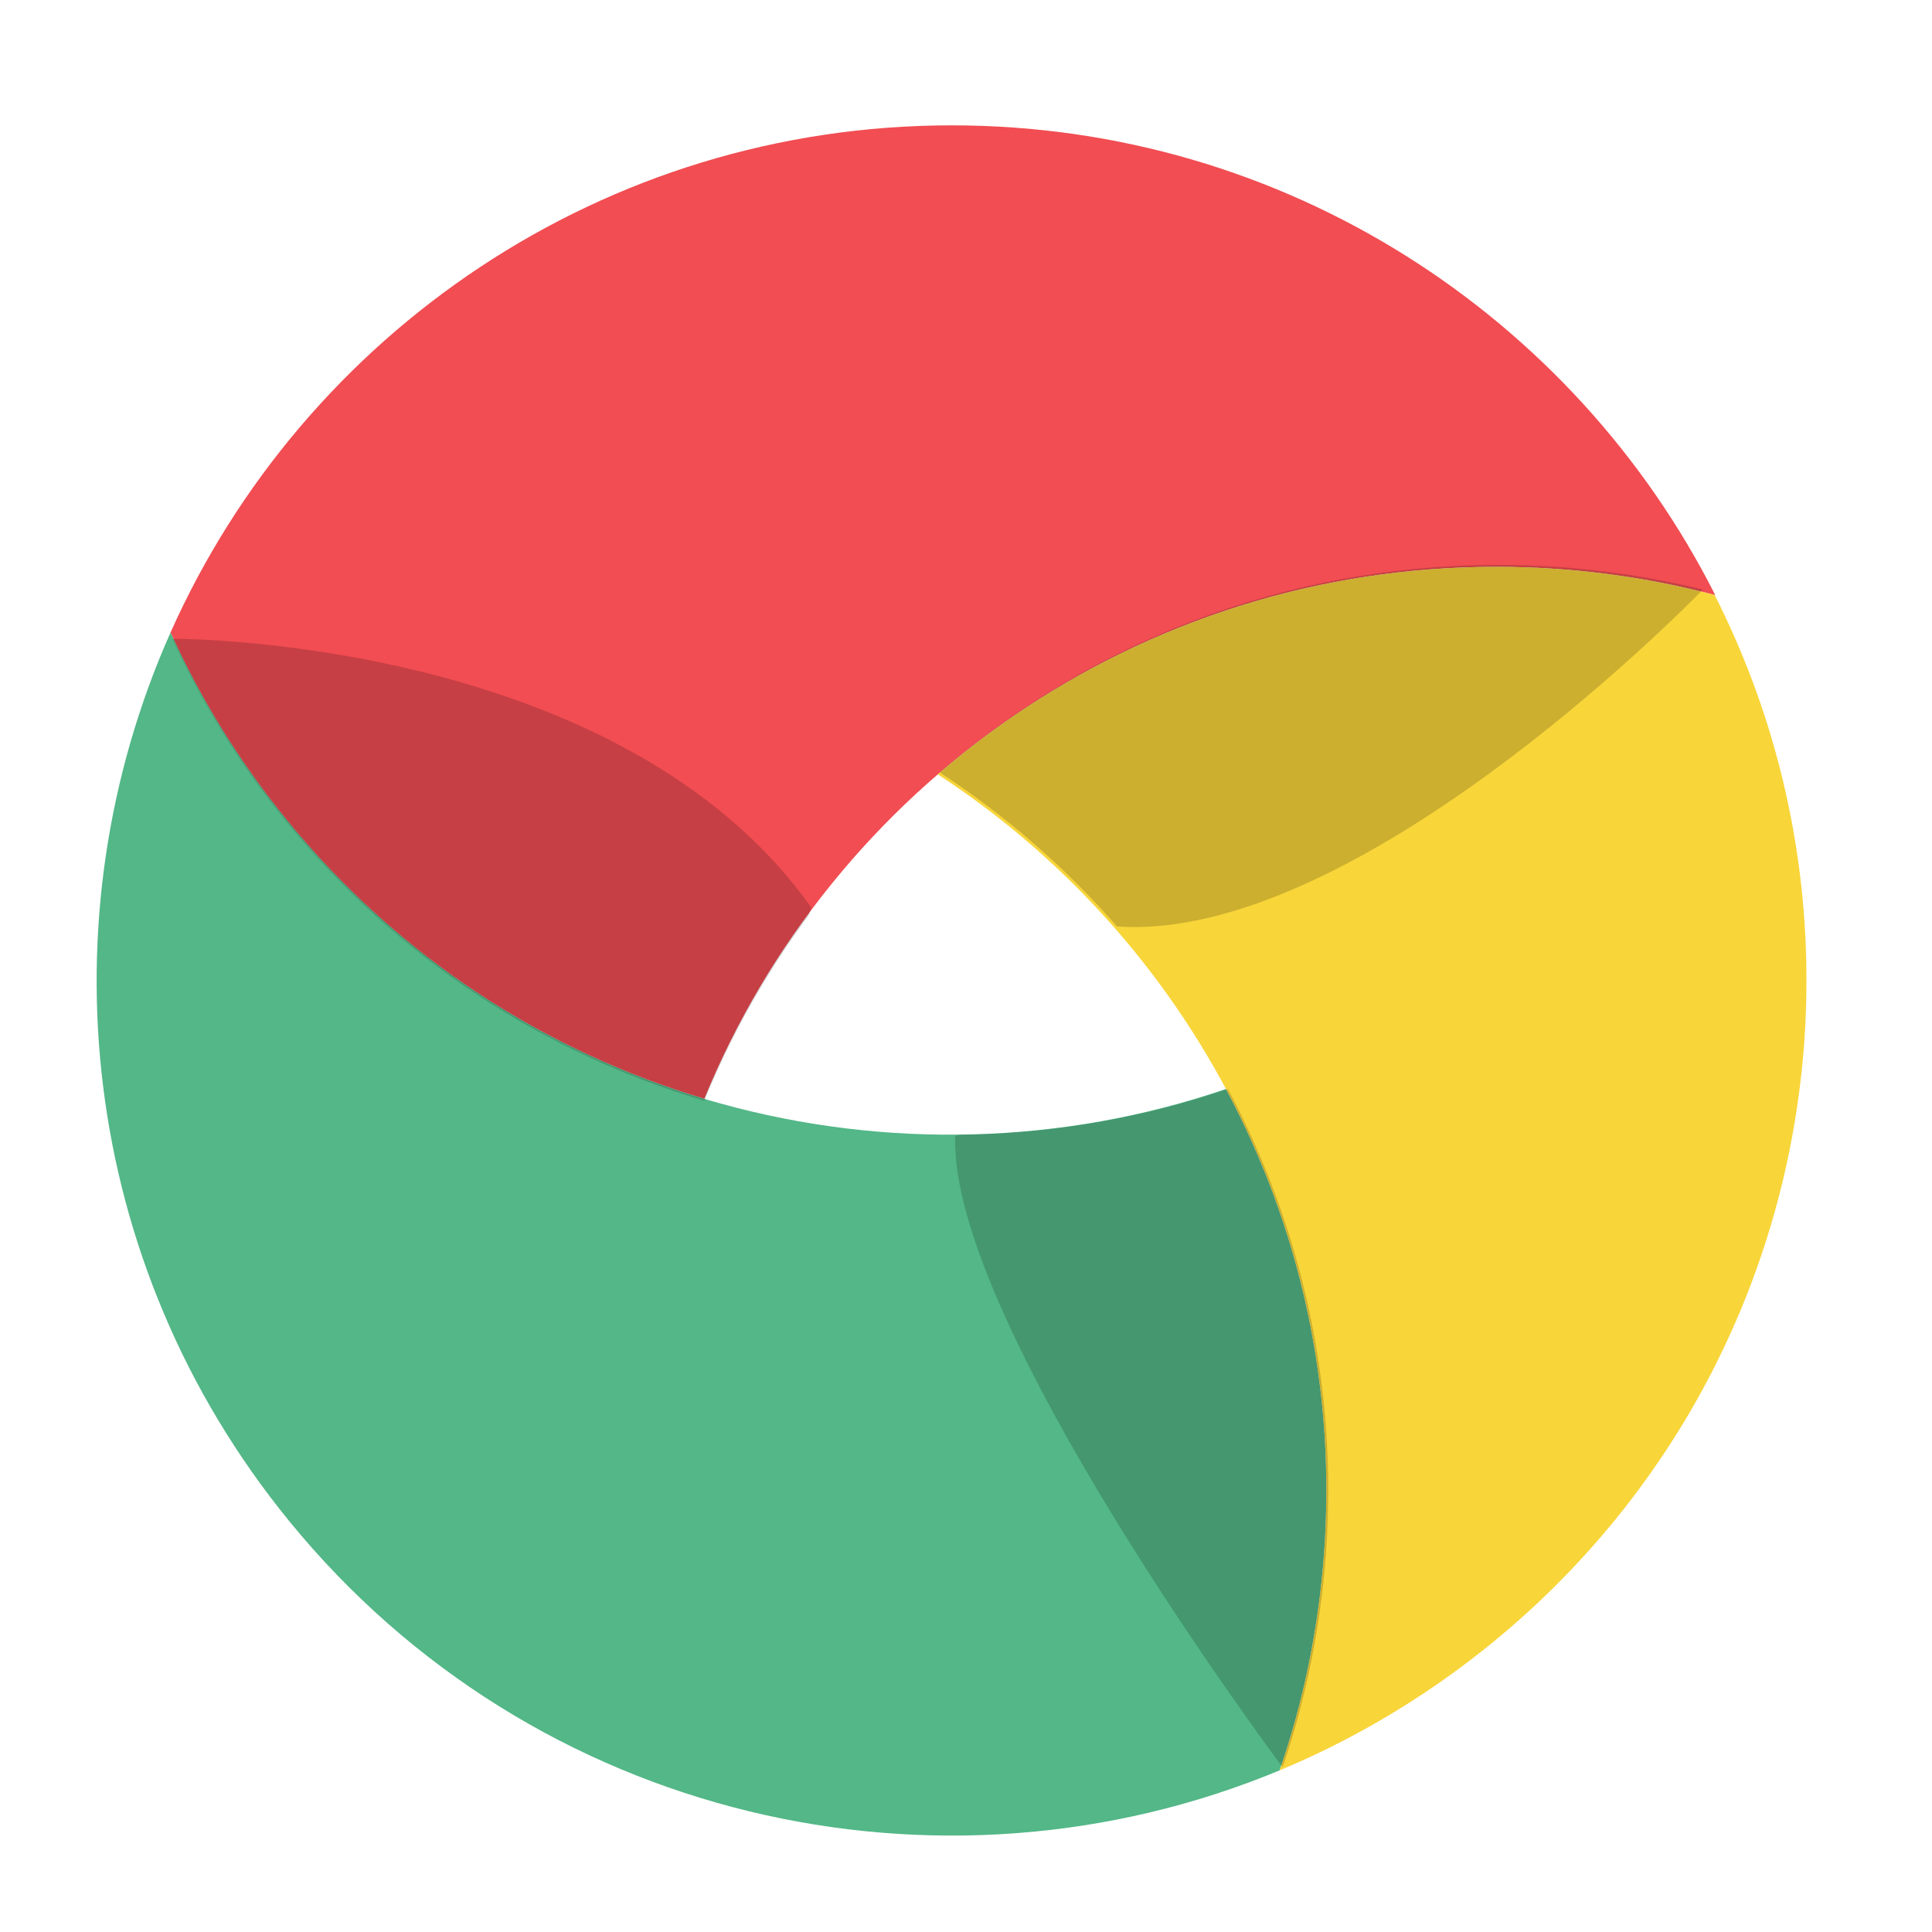
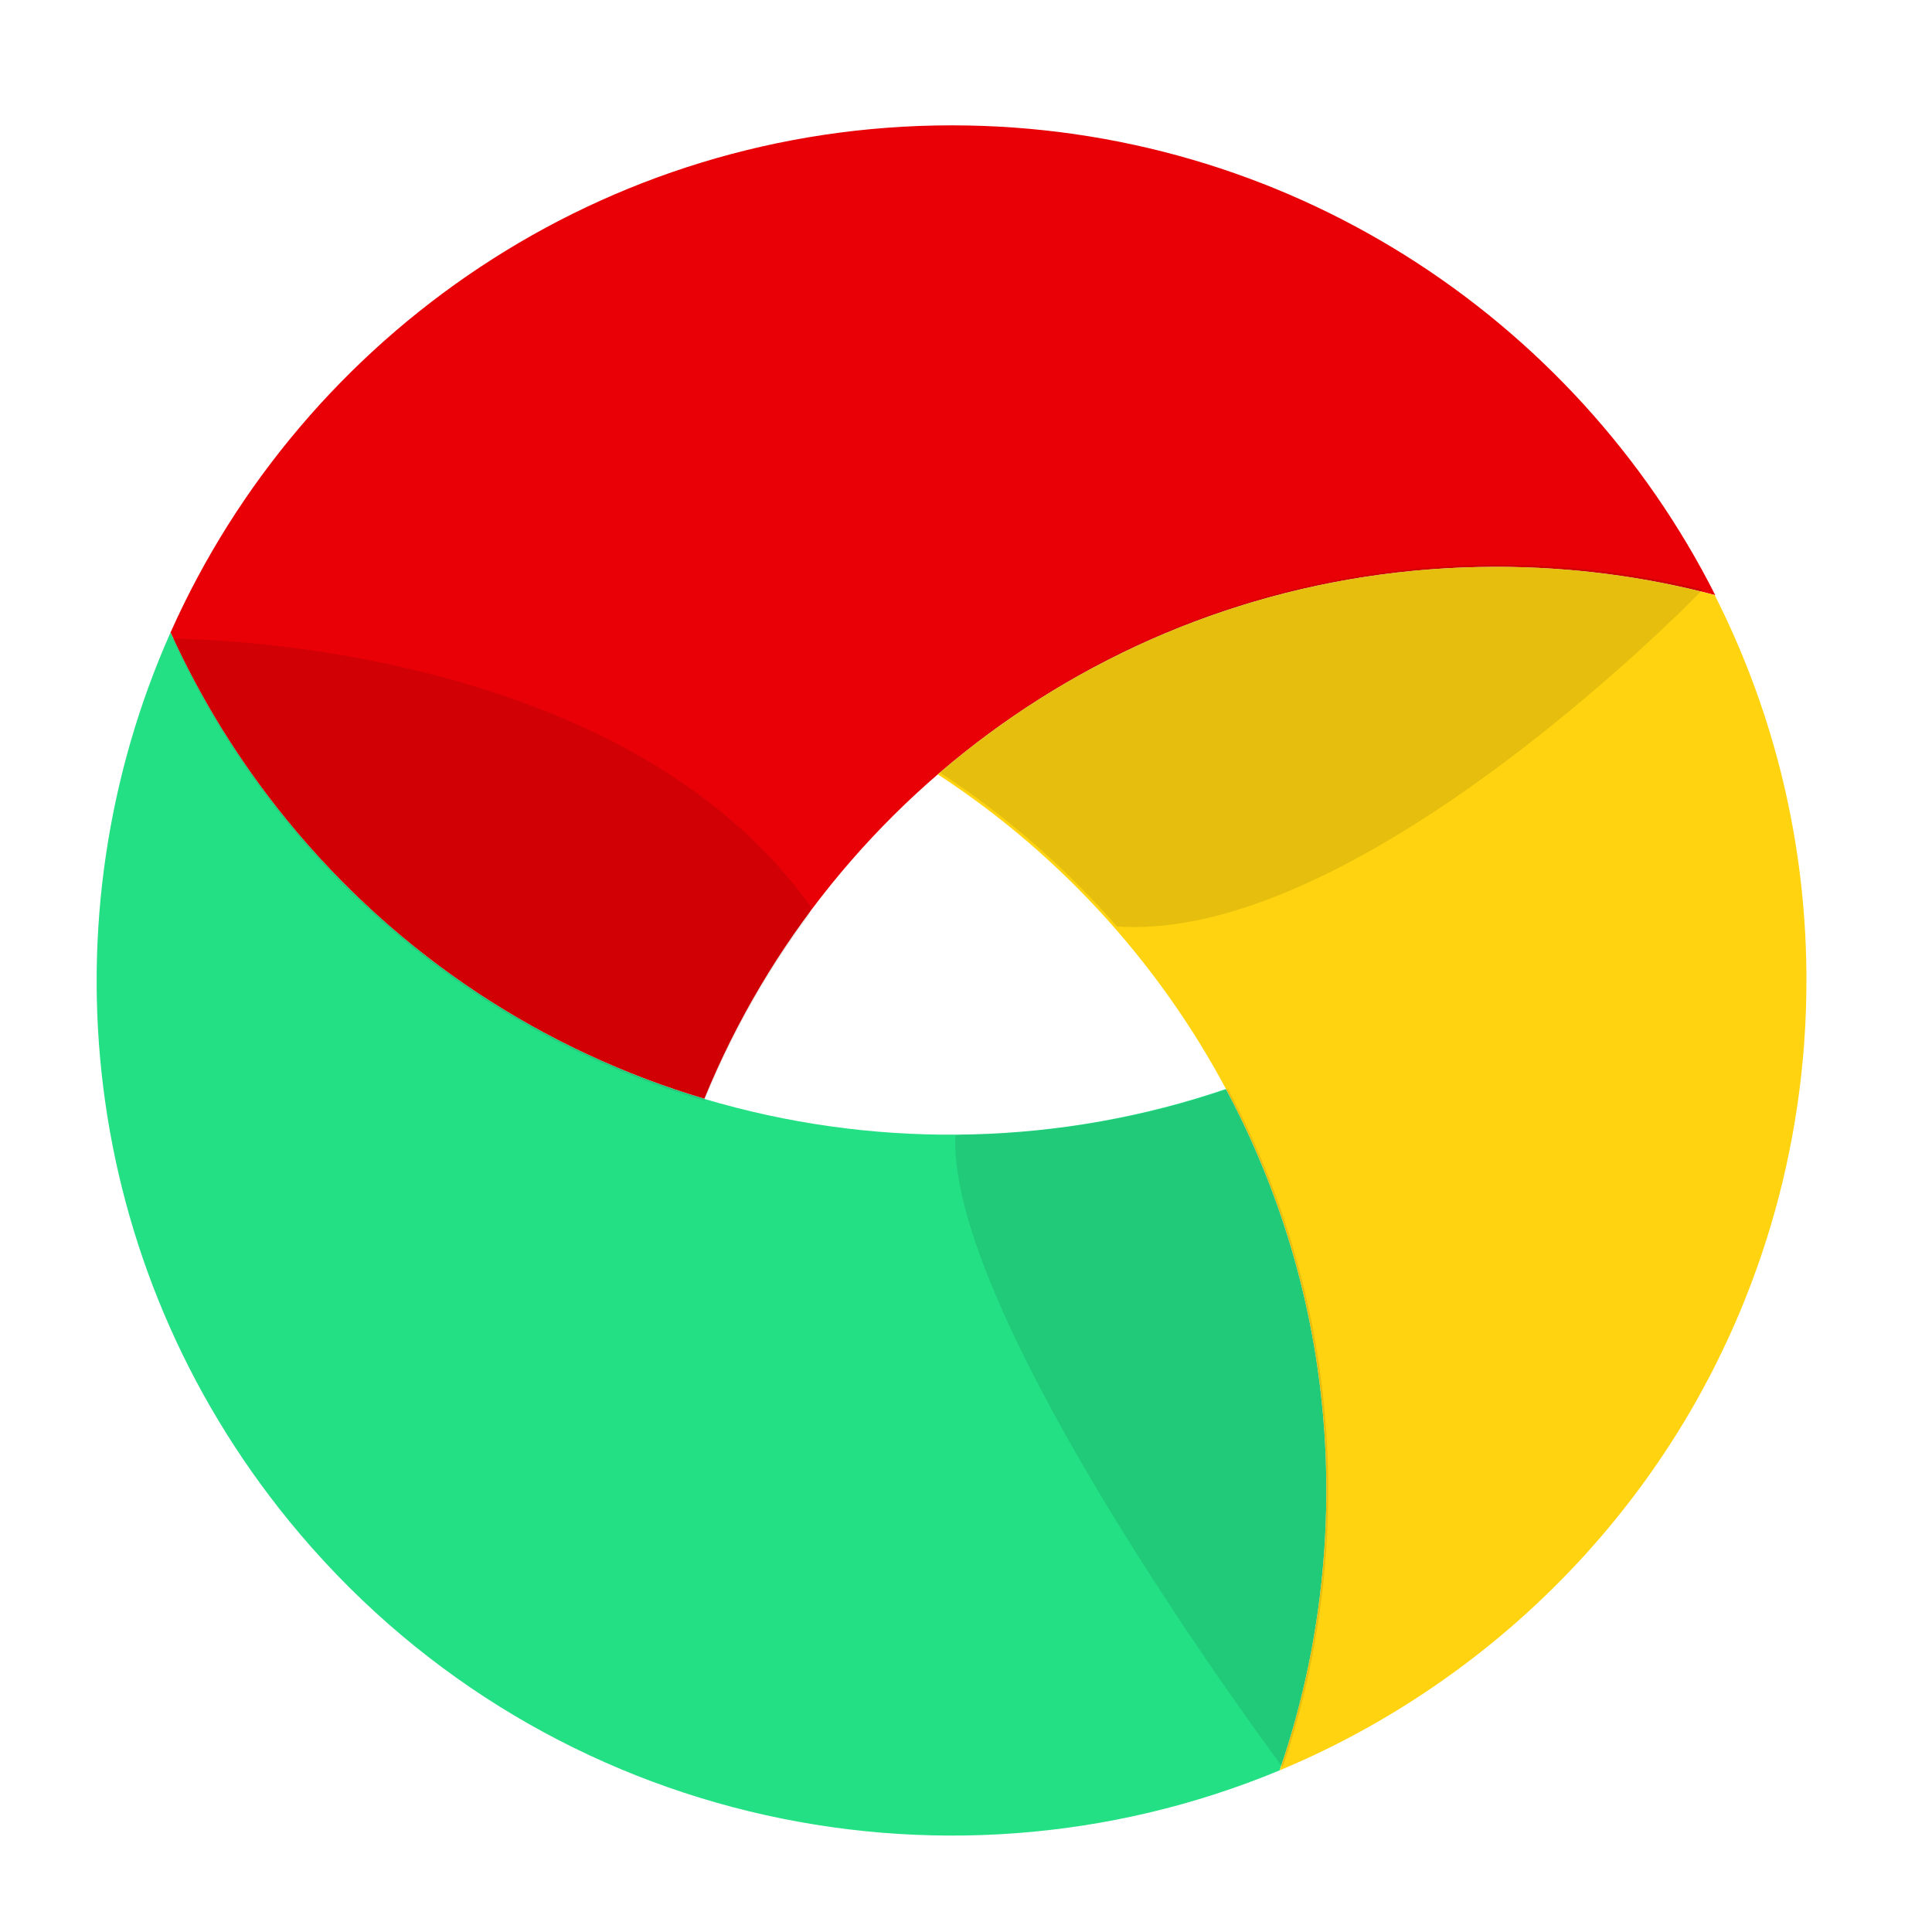
<svg xmlns="http://www.w3.org/2000/svg" id="svg2" version="1.1" width="512" height="512" viewBox="0 0 512 512">
  <defs id="defs6">
    <clipPath id="clipPath3947" clipPathUnits="userSpaceOnUse">
      <ellipse ry="212.236" rx="203.243" cy="256.471" cx="256.521" id="ellipse3949" style="opacity:1;fill:#ffc82d;fill-opacity:1;stroke:none;stroke-width:0;stroke-linecap:butt;stroke-linejoin:miter;stroke-miterlimit:4;stroke-dasharray:none;stroke-dashoffset:0;stroke-opacity:1" />
    </clipPath>
    <clipPath id="clipPath4806" clipPathUnits="userSpaceOnUse">
      <circle r="211.627" cy="248.915" cx="249.461" id="circle4808" style="opacity:1;fill:#f6c439;fill-opacity:1;stroke:none;stroke-width:0;stroke-linecap:butt;stroke-linejoin:miter;stroke-miterlimit:4;stroke-dasharray:none;stroke-dashoffset:0;stroke-opacity:1" />
    </clipPath>
    <clipPath id="clipPath4837" clipPathUnits="userSpaceOnUse">
      <circle r="207.136" cy="256" cx="256" id="circle4839" style="opacity:1;fill:#0fa15f;fill-opacity:1;stroke:none;stroke-width:0;stroke-linecap:butt;stroke-linejoin:miter;stroke-miterlimit:4;stroke-dasharray:none;stroke-dashoffset:0;stroke-opacity:1" />
    </clipPath>
    <clipPath id="clipPath5050" clipPathUnits="userSpaceOnUse">
      <path id="path5052" d="M 256,45.268 A 210.732,210.732 0 0 0 45.268,256 210.732,210.732 0 0 0 256,466.732 210.732,210.732 0 0 0 466.732,256 210.732,210.732 0 0 0 256,45.268 Z m 0,111.844 A 98.889,98.889 0 0 1 354.889,256 98.889,98.889 0 0 1 256,354.889 98.889,98.889 0 0 1 157.111,256 98.889,98.889 0 0 1 256,157.111 Z" style="opacity:1;fill:#f9f9f9;fill-opacity:1;stroke:none;stroke-width:0;stroke-linecap:butt;stroke-linejoin:miter;stroke-miterlimit:4;stroke-dasharray:none;stroke-dashoffset:0;stroke-opacity:1" />
    </clipPath>
    <clipPath id="clipPath5127" clipPathUnits="userSpaceOnUse">
      <path id="path5129" d="M 256,45.268 A 210.732,210.732 0 0 0 45.268,256 210.732,210.732 0 0 0 256,466.732 210.732,210.732 0 0 0 466.732,256 210.732,210.732 0 0 0 256,45.268 Z m 0,111.844 A 98.889,98.889 0 0 1 354.889,256 98.889,98.889 0 0 1 256,354.889 98.889,98.889 0 0 1 157.111,256 98.889,98.889 0 0 1 256,157.111 Z" style="opacity:1;fill:#f9f9f9;fill-opacity:1;stroke:none;stroke-width:0;stroke-linecap:butt;stroke-linejoin:miter;stroke-miterlimit:4;stroke-dasharray:none;stroke-dashoffset:0;stroke-opacity:1" />
    </clipPath>
    <clipPath clipPathUnits="userSpaceOnUse" id="clipPath3898">
      <path id="path3900" d="m 55.906,146.625 c -0.556,0.962 -1.114,1.935 -1.656,2.906 0.541,-0.969 1.102,-1.946 1.656,-2.906 z M 396.5,150.219 c -56.552,0 -108.272,20.738 -147.969,55 66.867,43.614 108.617,121.311 102.344,206.562 -1.473,20.017 -5.505,39.254 -11.75,57.375 14.327,-5.964 27.919,-13.392 40.625,-22.062 1.025,-0.7 2.046,-1.406 3.062,-2.125 27.25,-19.252 50.159,-44.38 66.75,-73.75 0.635,-1.127 1.26,-2.271 1.875,-3.406 0.751,-1.385 1.496,-2.785 2.219,-4.188 0.47,-0.913 0.918,-1.831 1.375,-2.75 2.321,-4.658 4.495,-9.409 6.5,-14.25 0.374,-0.906 0.731,-1.809 1.094,-2.719 7.9,-19.8 13.117,-41.046 15.156,-63.312 0.121,-1.322 0.245,-2.644 0.344,-3.969 0.004,-0.052 -0.004,-0.104 0,-0.156 0.456,-6.2 0.637,-12.359 0.594,-18.469 -0.01,-1.293 -0.03,-2.582 -0.062,-3.875 -0.828,-34.444 -9.442,-67.193 -24.25,-96.438 -18.485,-4.872 -37.891,-7.469 -57.906,-7.469 z m -365.75,61.688 c -0.246,1.14 -0.49,2.295 -0.719,3.438 0.229,-1.15 0.473,-2.294 0.719,-3.438 z m -1.438,7.219 c -0.178,0.979 -0.334,1.957 -0.5,2.938 0.165,-0.982 0.323,-1.96 0.5,-2.938 z" style="fill:#f8d544;fill-opacity:1;fill-rule:evenodd;stroke:none" />
    </clipPath>
    <clipPath clipPathUnits="userSpaceOnUse" id="clipPath3915">
      <path id="path3917" d="m 55.906,146.625 c -0.556,0.962 -1.114,1.935 -1.656,2.906 0.541,-0.969 1.102,-1.946 1.656,-2.906 z M 396.5,150.219 c -56.552,0 -108.272,20.738 -147.969,55 66.867,43.614 108.617,121.311 102.344,206.562 -1.473,20.017 -5.505,39.254 -11.75,57.375 14.327,-5.964 27.919,-13.392 40.625,-22.062 1.025,-0.7 2.046,-1.406 3.062,-2.125 27.25,-19.252 50.159,-44.38 66.75,-73.75 0.635,-1.127 1.26,-2.271 1.875,-3.406 0.751,-1.385 1.496,-2.785 2.219,-4.188 0.47,-0.913 0.918,-1.831 1.375,-2.75 2.321,-4.658 4.495,-9.409 6.5,-14.25 0.374,-0.906 0.731,-1.809 1.094,-2.719 7.9,-19.8 13.117,-41.046 15.156,-63.312 0.121,-1.322 0.245,-2.644 0.344,-3.969 0.004,-0.052 -0.004,-0.104 0,-0.156 0.456,-6.2 0.637,-12.359 0.594,-18.469 -0.01,-1.293 -0.03,-2.582 -0.062,-3.875 -0.828,-34.444 -9.442,-67.193 -24.25,-96.438 -18.485,-4.872 -37.891,-7.469 -57.906,-7.469 z m -365.75,61.688 c -0.246,1.14 -0.49,2.295 -0.719,3.438 0.229,-1.15 0.473,-2.294 0.719,-3.438 z m -1.438,7.219 c -0.178,0.979 -0.334,1.957 -0.5,2.938 0.165,-0.982 0.323,-1.96 0.5,-2.938 z" style="fill:#f8d544;fill-opacity:1;fill-rule:evenodd;stroke:none" />
    </clipPath>
    <clipPath clipPathUnits="userSpaceOnUse" id="clipPath3924">
      <path id="path3926" d="m 45.188,167.625 c -33.63,75.625 -24.433,166.993 31.469,235.5 64.841,79.461 172.393,103.496 262.469,66.031 6.245,-18.121 10.277,-37.358 11.75,-57.375 3.264,-44.354 -6.494,-86.657 -26,-123.188 C 237.792,318.322 137.649,292.848 76.062,217.375 63.373,201.825 53.108,185.079 45.188,167.625 z m 433.469,86.5 c 0.031,1.29 0.053,2.58 0.062,3.875 -0.01,-1.293 -0.03,-2.582 -0.062,-3.875 z m -0.531,22.5 c -0.099,1.326 -0.223,2.65 -0.344,3.969 0.121,-1.322 0.245,-2.644 0.344,-3.969 z m -15.5,67.281 c -0.364,0.913 -0.718,1.812 -1.094,2.719 0.374,-0.906 0.731,-1.809 1.094,-2.719 z m -7.594,16.969 c -0.456,0.915 -0.907,1.842 -1.375,2.75 0.47,-0.913 0.918,-1.831 1.375,-2.75 z m -3.594,6.938 c -0.619,1.14 -1.238,2.278 -1.875,3.406 0.635,-1.127 1.26,-2.271 1.875,-3.406 z m -3.812,6.75 c -1.312,2.231 -2.678,4.445 -4.062,6.625 1.39,-2.193 2.753,-4.393 4.062,-6.625 z m -4.062,6.625 c -0.692,1.09 -1.384,2.173 -2.094,3.25 0.71,-1.078 1.404,-2.162 2.094,-3.25 z m -4.25,6.469 c -3.638,5.318 -7.5,10.466 -11.562,15.438 4.093,-5.008 7.954,-10.159 11.562,-15.438 z m -11.562,15.438 c -0.812,0.994 -1.64,1.989 -2.469,2.969 0.835,-0.986 1.653,-1.971 2.469,-2.969 z m -2.469,2.969 c -2.486,2.94 -5.028,5.788 -7.656,8.594 2.638,-2.812 5.186,-5.675 7.656,-8.594 z m -7.656,8.594 c -0.876,0.935 -1.765,1.892 -2.656,2.812 0.899,-0.926 1.776,-1.874 2.656,-2.812 z m -2.656,2.812 c -0.892,0.92 -1.781,1.814 -2.688,2.719 0.904,-0.9 1.802,-1.806 2.688,-2.719 z M 403.781,428.25 c -0.908,0.817 -1.829,1.604 -2.75,2.406 0.919,-0.8 1.847,-1.594 2.75,-2.406 z m -2.75,2.406 c -0.965,0.841 -1.927,1.675 -2.906,2.5 0.979,-0.824 1.944,-1.662 2.906,-2.5 z m -18.219,14.312 c -1.009,0.713 -2.042,1.428 -3.062,2.125 1.025,-0.7 2.046,-1.406 3.062,-2.125 z m -12.906,8.5 c -2.069,1.26 -4.14,2.493 -6.25,3.688 2.103,-1.192 4.175,-2.422 6.25,-3.688 z m -6.562,3.875 c -1.087,0.613 -2.184,1.186 -3.281,1.781 1.092,-0.593 2.197,-1.169 3.281,-1.781 z m -3.281,1.781 c -1.13,0.613 -2.265,1.218 -3.406,1.812 1.135,-0.591 2.279,-1.2 3.406,-1.812 z m -6.875,3.594 c -1.152,0.575 -2.306,1.131 -3.469,1.688 1.16,-0.554 2.316,-1.112 3.469,-1.688 z m -3.469,1.688 c -1.163,0.556 -2.326,1.088 -3.5,1.625 1.171,-0.535 2.336,-1.069 3.5,-1.625 z" style="fill:#53b7af;fill-opacity:1;fill-rule:evenodd;stroke:none" />
    </clipPath>
    <clipPath clipPathUnits="userSpaceOnUse" id="clipPath3933">
      <path id="path3935" d="m 252.219,33.219 c -92.317,0 -171.727,55.206 -207.031,134.406 7.92,17.454 18.186,34.2 30.875,49.75 29.793,36.51 68.599,61.293 110.594,73.812 C 220.433,208.498 301.659,150.219 396.5,150.219 c 20.071,0 39.532,2.601 58.062,7.5 -37.331,-73.868 -113.923,-124.5 -202.344,-124.5 z M 38.094,185.625 c -0.42,1.213 -0.819,2.434 -1.219,3.656 0.399,-1.222 0.798,-2.44 1.219,-3.656 z m -1.219,3.656 c -0.402,1.229 -0.806,2.45 -1.188,3.688 0.378,-1.228 0.788,-2.465 1.188,-3.688 z m -2.281,7.375 c -0.354,1.224 -0.697,2.455 -1.031,3.688 0.336,-1.239 0.674,-2.454 1.031,-3.688 z m -1.031,3.688 c -0.338,1.246 -0.683,2.495 -1,3.75 0.315,-1.244 0.664,-2.511 1,-3.75 z m -2.812,11.562 c -0.246,1.143 -0.49,2.288 -0.719,3.438 0.228,-1.143 0.473,-2.298 0.719,-3.438 z m -1.438,7.219 c -0.177,0.977 -0.335,1.956 -0.5,2.938 0.166,-0.981 0.322,-1.959 0.5,-2.938 z m 449.344,35 c 0.032,1.293 0.052,2.582 0.062,3.875 -0.009,-1.295 -0.032,-2.585 -0.062,-3.875 z m -0.531,22.5 c -0.098,1.324 -0.222,2.646 -0.344,3.969 0.121,-1.319 0.245,-2.643 0.344,-3.969 z m -15.5,67.281 c -0.362,0.91 -0.719,1.813 -1.094,2.719 0.376,-0.907 0.73,-1.806 1.094,-2.719 z m -7.594,16.969 c -0.457,0.919 -0.905,1.837 -1.375,2.75 0.468,-0.908 0.919,-1.835 1.375,-2.75 z m -3.594,6.938 c -0.615,1.136 -1.24,2.28 -1.875,3.406 0.637,-1.128 1.256,-2.266 1.875,-3.406 z m -68.625,77.156 c -1.016,0.719 -2.038,1.425 -3.062,2.125 1.021,-0.697 2.053,-1.412 3.062,-2.125 z" style="fill:#f15852;fill-opacity:1;fill-rule:evenodd;stroke:none" />
    </clipPath>
    <clipPath clipPathUnits="userSpaceOnUse" id="clipPath4054">
      <path id="path4056" d="m 55.906,146.625 c -0.556,0.962 -1.114,1.935 -1.656,2.906 0.541,-0.969 1.102,-1.946 1.656,-2.906 z M 396.5,150.219 c -56.552,0 -108.272,20.738 -147.969,55 66.867,43.614 108.617,121.311 102.344,206.562 -1.473,20.017 -5.505,39.254 -11.75,57.375 14.327,-5.964 27.919,-13.392 40.625,-22.062 1.025,-0.7 2.046,-1.406 3.062,-2.125 27.25,-19.252 50.159,-44.38 66.75,-73.75 0.635,-1.127 1.26,-2.271 1.875,-3.406 0.751,-1.385 1.496,-2.785 2.219,-4.188 0.47,-0.913 0.918,-1.831 1.375,-2.75 2.321,-4.658 4.495,-9.409 6.5,-14.25 0.374,-0.906 0.731,-1.809 1.094,-2.719 7.9,-19.8 13.117,-41.046 15.156,-63.312 0.121,-1.322 0.245,-2.644 0.344,-3.969 0.004,-0.052 -0.004,-0.104 0,-0.156 0.456,-6.2 0.637,-12.359 0.594,-18.469 -0.01,-1.293 -0.03,-2.582 -0.062,-3.875 -0.828,-34.444 -9.442,-67.193 -24.25,-96.438 -18.485,-4.872 -37.891,-7.469 -57.906,-7.469 z m -365.75,61.688 c -0.246,1.14 -0.49,2.295 -0.719,3.438 0.229,-1.15 0.473,-2.294 0.719,-3.438 z m -1.438,7.219 c -0.178,0.979 -0.334,1.957 -0.5,2.938 0.165,-0.982 0.323,-1.96 0.5,-2.938 z" style="fill:#f8d544;fill-opacity:1;fill-rule:evenodd;stroke:none" />
    </clipPath>
    <clipPath clipPathUnits="userSpaceOnUse" id="clipPath4068">
      <path id="path4070" d="m 45.188,167.625 c -33.63,75.625 -24.433,166.993 31.469,235.5 64.841,79.461 172.393,103.496 262.469,66.031 6.245,-18.121 10.277,-37.358 11.75,-57.375 3.264,-44.354 -6.494,-86.657 -26,-123.188 C 237.792,318.322 137.649,292.848 76.062,217.375 63.373,201.825 53.108,185.079 45.188,167.625 z m 433.469,86.5 c 0.031,1.29 0.053,2.58 0.062,3.875 -0.01,-1.293 -0.03,-2.582 -0.062,-3.875 z m -0.531,22.5 c -0.099,1.326 -0.223,2.65 -0.344,3.969 0.121,-1.322 0.245,-2.644 0.344,-3.969 z m -15.5,67.281 c -0.364,0.913 -0.718,1.812 -1.094,2.719 0.374,-0.906 0.731,-1.809 1.094,-2.719 z m -7.594,16.969 c -0.456,0.915 -0.907,1.842 -1.375,2.75 0.47,-0.913 0.918,-1.831 1.375,-2.75 z m -3.594,6.938 c -0.619,1.14 -1.238,2.278 -1.875,3.406 0.635,-1.127 1.26,-2.271 1.875,-3.406 z m -3.812,6.75 c -1.312,2.231 -2.678,4.445 -4.062,6.625 1.39,-2.193 2.753,-4.393 4.062,-6.625 z m -4.062,6.625 c -0.692,1.09 -1.384,2.173 -2.094,3.25 0.71,-1.078 1.404,-2.162 2.094,-3.25 z m -4.25,6.469 c -3.638,5.318 -7.5,10.466 -11.562,15.438 4.093,-5.008 7.954,-10.159 11.562,-15.438 z m -11.562,15.438 c -0.812,0.994 -1.64,1.989 -2.469,2.969 0.835,-0.986 1.653,-1.971 2.469,-2.969 z m -2.469,2.969 c -2.486,2.94 -5.028,5.788 -7.656,8.594 2.638,-2.812 5.186,-5.675 7.656,-8.594 z m -7.656,8.594 c -0.876,0.935 -1.765,1.892 -2.656,2.812 0.899,-0.926 1.776,-1.874 2.656,-2.812 z m -2.656,2.812 c -0.892,0.92 -1.781,1.814 -2.688,2.719 0.904,-0.9 1.802,-1.806 2.688,-2.719 z M 403.781,428.25 c -0.908,0.817 -1.829,1.604 -2.75,2.406 0.919,-0.8 1.847,-1.594 2.75,-2.406 z m -2.75,2.406 c -0.965,0.841 -1.927,1.675 -2.906,2.5 0.979,-0.824 1.944,-1.662 2.906,-2.5 z m -18.219,14.312 c -1.009,0.713 -2.042,1.428 -3.062,2.125 1.025,-0.7 2.046,-1.406 3.062,-2.125 z m -12.906,8.5 c -2.069,1.26 -4.14,2.493 -6.25,3.688 2.103,-1.192 4.175,-2.422 6.25,-3.688 z m -6.562,3.875 c -1.087,0.613 -2.184,1.186 -3.281,1.781 1.092,-0.593 2.197,-1.169 3.281,-1.781 z m -3.281,1.781 c -1.13,0.613 -2.265,1.218 -3.406,1.812 1.135,-0.591 2.279,-1.2 3.406,-1.812 z m -6.875,3.594 c -1.152,0.575 -2.306,1.131 -3.469,1.688 1.16,-0.554 2.316,-1.112 3.469,-1.688 z m -3.469,1.688 c -1.163,0.556 -2.326,1.088 -3.5,1.625 1.171,-0.535 2.336,-1.069 3.5,-1.625 z" style="fill:#53b7af;fill-opacity:1;fill-rule:evenodd;stroke:none" />
    </clipPath>
    <clipPath clipPathUnits="userSpaceOnUse" id="clipPath4077">
      <path id="path4079" d="m 252.219,33.219 c -92.317,0 -171.727,55.206 -207.031,134.406 7.92,17.454 18.186,34.2 30.875,49.75 29.793,36.51 68.599,61.293 110.594,73.812 C 220.433,208.498 301.659,150.219 396.5,150.219 c 20.071,0 39.532,2.601 58.062,7.5 -37.331,-73.868 -113.923,-124.5 -202.344,-124.5 z M 38.094,185.625 c -0.42,1.213 -0.819,2.434 -1.219,3.656 0.399,-1.222 0.798,-2.44 1.219,-3.656 z m -1.219,3.656 c -0.402,1.229 -0.806,2.45 -1.188,3.688 0.378,-1.228 0.788,-2.465 1.188,-3.688 z m -2.281,7.375 c -0.354,1.224 -0.697,2.455 -1.031,3.688 0.336,-1.239 0.674,-2.454 1.031,-3.688 z m -1.031,3.688 c -0.338,1.246 -0.683,2.495 -1,3.75 0.315,-1.244 0.664,-2.511 1,-3.75 z m -2.812,11.562 c -0.246,1.143 -0.49,2.288 -0.719,3.438 0.228,-1.143 0.473,-2.298 0.719,-3.438 z m -1.438,7.219 c -0.177,0.977 -0.335,1.956 -0.5,2.938 0.166,-0.981 0.322,-1.959 0.5,-2.938 z m 449.344,35 c 0.032,1.293 0.052,2.582 0.062,3.875 -0.009,-1.295 -0.032,-2.585 -0.062,-3.875 z m -0.531,22.5 c -0.098,1.324 -0.222,2.646 -0.344,3.969 0.121,-1.319 0.245,-2.643 0.344,-3.969 z m -15.5,67.281 c -0.362,0.91 -0.719,1.813 -1.094,2.719 0.376,-0.907 0.73,-1.806 1.094,-2.719 z m -7.594,16.969 c -0.457,0.919 -0.905,1.837 -1.375,2.75 0.468,-0.908 0.919,-1.835 1.375,-2.75 z m -3.594,6.938 c -0.615,1.136 -1.24,2.28 -1.875,3.406 0.637,-1.128 1.256,-2.266 1.875,-3.406 z m -68.625,77.156 c -1.016,0.719 -2.038,1.425 -3.062,2.125 1.021,-0.697 2.053,-1.412 3.062,-2.125 z" style="fill:#f15852;fill-opacity:1;fill-rule:evenodd;stroke:none" />
    </clipPath>
  </defs>
  <g id="g3851" transform="translate(-188.8241,1.10477)" />
  <g id="g4119">
-     <path id="path3847" d="m 252.219,33.219 c -92.317,0 -171.727,55.206 -207.031,134.406 7.92,17.454 18.186,34.2 30.875,49.75 29.793,36.51 68.599,61.293 110.594,73.812 C 220.433,208.498 301.659,150.219 396.5,150.219 c 20.071,0 39.532,2.601 58.062,7.5 -37.331,-73.868 -113.923,-124.5 -202.344,-124.5 z M 38.094,185.625 c -0.42,1.213 -0.819,2.434 -1.219,3.656 0.399,-1.222 0.798,-2.44 1.219,-3.656 z m -1.219,3.656 c -0.402,1.229 -0.806,2.45 -1.188,3.688 0.378,-1.228 0.788,-2.465 1.188,-3.688 z m -2.281,7.375 c -0.354,1.224 -0.697,2.455 -1.031,3.688 0.336,-1.239 0.674,-2.454 1.031,-3.688 z m -1.031,3.688 c -0.338,1.246 -0.683,2.495 -1,3.75 0.315,-1.244 0.664,-2.511 1,-3.75 z m -2.812,11.562 c -0.246,1.143 -0.49,2.288 -0.719,3.438 0.228,-1.143 0.473,-2.298 0.719,-3.438 z m -1.438,7.219 c -0.177,0.977 -0.335,1.956 -0.5,2.938 0.166,-0.981 0.322,-1.959 0.5,-2.938 z m 449.344,35 c 0.032,1.293 0.052,2.582 0.062,3.875 -0.009,-1.295 -0.032,-2.585 -0.062,-3.875 z m -0.531,22.5 c -0.098,1.324 -0.222,2.646 -0.344,3.969 0.121,-1.319 0.245,-2.643 0.344,-3.969 z m -15.5,67.281 c -0.362,0.91 -0.719,1.813 -1.094,2.719 0.376,-0.907 0.73,-1.806 1.094,-2.719 z m -7.594,16.969 c -0.457,0.919 -0.905,1.837 -1.375,2.75 0.468,-0.908 0.919,-1.835 1.375,-2.75 z m -3.594,6.938 c -0.615,1.136 -1.24,2.28 -1.875,3.406 0.637,-1.128 1.256,-2.266 1.875,-3.406 z m -68.625,77.156 c -1.016,0.719 -2.038,1.425 -3.062,2.125 1.021,-0.697 2.053,-1.412 3.062,-2.125 z" style="fill:#f14d52;fill-opacity:1;fill-rule:evenodd;stroke:none" />
-     <path id="path3857" d="m 45.188,167.625 c -33.63,75.625 -24.433,166.993 31.469,235.5 64.841,79.461 172.393,103.496 262.469,66.031 6.245,-18.121 10.277,-37.358 11.75,-57.375 3.264,-44.354 -6.494,-86.657 -26,-123.188 C 237.792,318.322 137.649,292.848 76.062,217.375 63.373,201.825 53.108,185.079 45.188,167.625 z m 433.469,86.5 c 0.031,1.29 0.053,2.58 0.062,3.875 -0.01,-1.293 -0.03,-2.582 -0.062,-3.875 z m -0.531,22.5 c -0.099,1.326 -0.223,2.65 -0.344,3.969 0.121,-1.322 0.245,-2.644 0.344,-3.969 z m -15.5,67.281 c -0.364,0.913 -0.718,1.812 -1.094,2.719 0.374,-0.906 0.731,-1.809 1.094,-2.719 z m -7.594,16.969 c -0.456,0.915 -0.907,1.842 -1.375,2.75 0.47,-0.913 0.918,-1.831 1.375,-2.75 z m -3.594,6.938 c -0.619,1.14 -1.238,2.278 -1.875,3.406 0.635,-1.127 1.26,-2.271 1.875,-3.406 z m -3.812,6.75 c -1.312,2.231 -2.678,4.445 -4.062,6.625 1.39,-2.193 2.753,-4.393 4.062,-6.625 z m -4.062,6.625 c -0.692,1.09 -1.384,2.173 -2.094,3.25 0.71,-1.078 1.404,-2.162 2.094,-3.25 z m -4.25,6.469 c -3.638,5.318 -7.5,10.466 -11.562,15.438 4.093,-5.008 7.954,-10.159 11.562,-15.438 z m -11.562,15.438 c -0.812,0.994 -1.64,1.989 -2.469,2.969 0.835,-0.986 1.653,-1.971 2.469,-2.969 z m -2.469,2.969 c -2.486,2.94 -5.028,5.788 -7.656,8.594 2.638,-2.812 5.186,-5.675 7.656,-8.594 z m -7.656,8.594 c -0.876,0.935 -1.765,1.892 -2.656,2.812 0.899,-0.926 1.776,-1.874 2.656,-2.812 z m -2.656,2.812 c -0.892,0.92 -1.781,1.814 -2.688,2.719 0.904,-0.9 1.802,-1.806 2.688,-2.719 z M 403.781,428.25 c -0.908,0.817 -1.829,1.604 -2.75,2.406 0.919,-0.8 1.847,-1.594 2.75,-2.406 z m -2.75,2.406 c -0.965,0.841 -1.927,1.675 -2.906,2.5 0.979,-0.824 1.944,-1.662 2.906,-2.5 z m -18.219,14.312 c -1.009,0.713 -2.042,1.428 -3.062,2.125 1.025,-0.7 2.046,-1.406 3.062,-2.125 z m -12.906,8.5 c -2.069,1.26 -4.14,2.493 -6.25,3.688 2.103,-1.192 4.175,-2.422 6.25,-3.688 z m -6.562,3.875 c -1.087,0.613 -2.184,1.186 -3.281,1.781 1.092,-0.593 2.197,-1.169 3.281,-1.781 z m -3.281,1.781 c -1.13,0.613 -2.265,1.218 -3.406,1.812 1.135,-0.591 2.279,-1.2 3.406,-1.812 z m -6.875,3.594 c -1.152,0.575 -2.306,1.131 -3.469,1.688 1.16,-0.554 2.316,-1.112 3.469,-1.688 z m -3.469,1.688 c -1.163,0.556 -2.326,1.088 -3.5,1.625 1.171,-0.535 2.336,-1.069 3.5,-1.625 z" style="fill:#53b787;fill-opacity:1;fill-rule:evenodd;stroke:none" />
-     <path id="path3855" d="m 55.906,146.625 c -0.556,0.962 -1.114,1.935 -1.656,2.906 0.541,-0.969 1.102,-1.946 1.656,-2.906 z M 396.5,150.219 c -56.552,0 -108.272,20.738 -147.969,55 66.867,43.614 108.617,121.311 102.344,206.562 -1.473,20.017 -5.505,39.254 -11.75,57.375 14.327,-5.964 27.919,-13.392 40.625,-22.062 1.025,-0.7 2.046,-1.406 3.062,-2.125 27.25,-19.252 50.159,-44.38 66.75,-73.75 0.635,-1.127 1.26,-2.271 1.875,-3.406 0.751,-1.385 1.496,-2.785 2.219,-4.188 0.47,-0.913 0.918,-1.831 1.375,-2.75 2.321,-4.658 4.495,-9.409 6.5,-14.25 0.374,-0.906 0.731,-1.809 1.094,-2.719 7.9,-19.8 13.117,-41.046 15.156,-63.312 0.121,-1.322 0.245,-2.644 0.344,-3.969 0.004,-0.052 -0.004,-0.104 0,-0.156 0.456,-6.2 0.637,-12.359 0.594,-18.469 -0.01,-1.293 -0.03,-2.582 -0.062,-3.875 -0.828,-34.444 -9.442,-67.193 -24.25,-96.438 -18.485,-4.872 -37.891,-7.469 -57.906,-7.469 z m -365.75,61.688 c -0.246,1.14 -0.49,2.295 -0.719,3.438 0.229,-1.15 0.473,-2.294 0.719,-3.438 z m -1.438,7.219 c -0.178,0.979 -0.334,1.957 -0.5,2.938 0.165,-0.982 0.323,-1.96 0.5,-2.938 z" style="fill:#f8d539;fill-opacity:1;fill-rule:evenodd;stroke:none" />
-     <path transform="translate(0.5102454,-0.5102454)" clip-path="url(#clipPath4054)" id="path3937" d="m 396.5,150.219 c -58.396,0 -111.638,22.092 -151.812,58.375 L 295,246 c 62.635,4.818 149.523,-82.845 155.781,-89.25 C 433.386,152.473 415.216,150.219 396.5,150.219 z m -365.75,61.688 c -0.246,1.14 -0.49,2.295 -0.719,3.438 0.229,-1.15 0.473,-2.294 0.719,-3.438 z m -1.438,7.219 c -0.178,0.979 -0.334,1.957 -0.5,2.938 0.165,-0.982 0.323,-1.96 0.5,-2.938 z m 449.344,35 c 0.031,1.29 0.053,2.58 0.062,3.875 -0.01,-1.293 -0.03,-2.582 -0.062,-3.875 z m -0.531,22.5 c -0.099,1.326 -0.223,2.65 -0.344,3.969 0.121,-1.322 0.245,-2.644 0.344,-3.969 z m -15.5,67.281 c -0.364,0.913 -0.718,1.812 -1.094,2.719 0.374,-0.906 0.731,-1.809 1.094,-2.719 z m -7.594,16.969 c -0.456,0.915 -0.907,1.842 -1.375,2.75 0.47,-0.913 0.918,-1.831 1.375,-2.75 z m -3.594,6.938 c -0.619,1.14 -1.238,2.278 -1.875,3.406 0.635,-1.127 1.26,-2.271 1.875,-3.406 z m -68.625,77.156 c -1.009,0.713 -2.042,1.428 -3.062,2.125 1.025,-0.7 2.046,-1.406 3.062,-2.125 z" style="fill:#000000;fill-opacity:0.176;stroke:none" />
-     <path transform="translate(0.5102454,0)" clip-path="url(#clipPath4068)" id="path3948" d="m 55.906,146.625 c -0.555,0.96 -1.115,1.937 -1.656,2.906 0.542,-0.971 1.1,-1.944 1.656,-2.906 z M 30.75,211.906 c -0.246,1.143 -0.49,2.288 -0.719,3.438 0.228,-1.143 0.473,-2.298 0.719,-3.438 z m -1.438,7.219 c -0.177,0.977 -0.335,1.956 -0.5,2.938 0.166,-0.981 0.322,-1.959 0.5,-2.938 z M 322.531,284.312 252.656,301 c -1.99,48.744 85.832,166.118 86.75,167.344 6.087,-17.883 10.018,-36.845 11.469,-56.562 3.392,-46.098 -7.274,-89.983 -28.344,-127.469 z" style="fill:#000000;fill-opacity:0.176;stroke:none" />
-     <path transform="translate(0,0.5102454)" clip-path="url(#clipPath4077)" id="path3952" d="m 45.719,168.781 c 7.846,17.036 17.936,33.389 30.344,48.594 32.28,39.559 75.155,65.382 121.188,76.719 L 215,240 C 164.741,169.047 49.077,168.775 45.719,168.781 z m 432.938,85.344 c 0.032,1.293 0.052,2.582 0.062,3.875 -0.009,-1.295 -0.032,-2.585 -0.062,-3.875 z m -0.531,22.5 c -0.098,1.324 -0.222,2.646 -0.344,3.969 0.121,-1.319 0.245,-2.643 0.344,-3.969 z m -15.5,67.281 c -0.362,0.91 -0.719,1.813 -1.094,2.719 0.376,-0.907 0.73,-1.806 1.094,-2.719 z m -7.594,16.969 c -0.457,0.919 -0.905,1.837 -1.375,2.75 0.468,-0.908 0.919,-1.835 1.375,-2.75 z m -3.594,6.938 c -0.615,1.136 -1.24,2.28 -1.875,3.406 0.637,-1.128 1.256,-2.266 1.875,-3.406 z m -68.625,77.156 c -1.016,0.719 -2.038,1.425 -3.062,2.125 1.021,-0.697 2.053,-1.412 3.062,-2.125 z" style="fill:#000000;fill-opacity:0.176;stroke:none" />
+     <path id="path3847" d="m 252.219,33.219 c -92.317,0 -171.727,55.206 -207.031,134.406 7.92,17.454 18.186,34.2 30.875,49.75 29.793,36.51 68.599,61.293 110.594,73.812 C 220.433,208.498 301.659,150.219 396.5,150.219 c 20.071,0 39.532,2.601 58.062,7.5 -37.331,-73.868 -113.923,-124.5 -202.344,-124.5 z M 38.094,185.625 c -0.42,1.213 -0.819,2.434 -1.219,3.656 0.399,-1.222 0.798,-2.44 1.219,-3.656 z m -1.219,3.656 c -0.402,1.229 -0.806,2.45 -1.188,3.688 0.378,-1.228 0.788,-2.465 1.188,-3.688 z m -2.281,7.375 c -0.354,1.224 -0.697,2.455 -1.031,3.688 0.336,-1.239 0.674,-2.454 1.031,-3.688 z m -1.031,3.688 c -0.338,1.246 -0.683,2.495 -1,3.75 0.315,-1.244 0.664,-2.511 1,-3.75 z m -2.812,11.562 c -0.246,1.143 -0.49,2.288 -0.719,3.438 0.228,-1.143 0.473,-2.298 0.719,-3.438 z m -1.438,7.219 c -0.177,0.977 -0.335,1.956 -0.5,2.938 0.166,-0.981 0.322,-1.959 0.5,-2.938 z m 449.344,35 c 0.032,1.293 0.052,2.582 0.062,3.875 -0.009,-1.295 -0.032,-2.585 -0.062,-3.875 z m -0.531,22.5 c -0.098,1.324 -0.222,2.646 -0.344,3.969 0.121,-1.319 0.245,-2.643 0.344,-3.969 z m -15.5,67.281 c -0.362,0.91 -0.719,1.813 -1.094,2.719 0.376,-0.907 0.73,-1.806 1.094,-2.719 z m -7.594,16.969 c -0.457,0.919 -0.905,1.837 -1.375,2.75 0.468,-0.908 0.919,-1.835 1.375,-2.75 z m -3.594,6.938 c -0.615,1.136 -1.24,2.28 -1.875,3.406 0.637,-1.128 1.256,-2.266 1.875,-3.406 z m -68.625,77.156 c -1.016,0.719 -2.038,1.425 -3.062,2.125 1.021,-0.697 2.053,-1.412 3.062,-2.125 z" style="fill:#e80006;fill-opacity:1;fill-rule:evenodd;stroke:none" />
+     <path id="path3857" d="m 45.188,167.625 c -33.63,75.625 -24.433,166.993 31.469,235.5 64.841,79.461 172.393,103.496 262.469,66.031 6.245,-18.121 10.277,-37.358 11.75,-57.375 3.264,-44.354 -6.494,-86.657 -26,-123.188 C 237.792,318.322 137.649,292.848 76.062,217.375 63.373,201.825 53.108,185.079 45.188,167.625 z m 433.469,86.5 c 0.031,1.29 0.053,2.58 0.062,3.875 -0.01,-1.293 -0.03,-2.582 -0.062,-3.875 z m -0.531,22.5 c -0.099,1.326 -0.223,2.65 -0.344,3.969 0.121,-1.322 0.245,-2.644 0.344,-3.969 z m -15.5,67.281 c -0.364,0.913 -0.718,1.812 -1.094,2.719 0.374,-0.906 0.731,-1.809 1.094,-2.719 z m -7.594,16.969 c -0.456,0.915 -0.907,1.842 -1.375,2.75 0.47,-0.913 0.918,-1.831 1.375,-2.75 z m -3.594,6.938 c -0.619,1.14 -1.238,2.278 -1.875,3.406 0.635,-1.127 1.26,-2.271 1.875,-3.406 z m -3.812,6.75 c -1.312,2.231 -2.678,4.445 -4.062,6.625 1.39,-2.193 2.753,-4.393 4.062,-6.625 z m -4.062,6.625 c -0.692,1.09 -1.384,2.173 -2.094,3.25 0.71,-1.078 1.404,-2.162 2.094,-3.25 z m -4.25,6.469 c -3.638,5.318 -7.5,10.466 -11.562,15.438 4.093,-5.008 7.954,-10.159 11.562,-15.438 z m -11.562,15.438 c -0.812,0.994 -1.64,1.989 -2.469,2.969 0.835,-0.986 1.653,-1.971 2.469,-2.969 z m -2.469,2.969 c -2.486,2.94 -5.028,5.788 -7.656,8.594 2.638,-2.812 5.186,-5.675 7.656,-8.594 z m -7.656,8.594 c -0.876,0.935 -1.765,1.892 -2.656,2.812 0.899,-0.926 1.776,-1.874 2.656,-2.812 z m -2.656,2.812 c -0.892,0.92 -1.781,1.814 -2.688,2.719 0.904,-0.9 1.802,-1.806 2.688,-2.719 z M 403.781,428.25 c -0.908,0.817 -1.829,1.604 -2.75,2.406 0.919,-0.8 1.847,-1.594 2.75,-2.406 z m -2.75,2.406 c -0.965,0.841 -1.927,1.675 -2.906,2.5 0.979,-0.824 1.944,-1.662 2.906,-2.5 z m -18.219,14.312 c -1.009,0.713 -2.042,1.428 -3.062,2.125 1.025,-0.7 2.046,-1.406 3.062,-2.125 z m -12.906,8.5 c -2.069,1.26 -4.14,2.493 -6.25,3.688 2.103,-1.192 4.175,-2.422 6.25,-3.688 z m -6.562,3.875 c -1.087,0.613 -2.184,1.186 -3.281,1.781 1.092,-0.593 2.197,-1.169 3.281,-1.781 z m -3.281,1.781 c -1.13,0.613 -2.265,1.218 -3.406,1.812 1.135,-0.591 2.279,-1.2 3.406,-1.812 z m -6.875,3.594 c -1.152,0.575 -2.306,1.131 -3.469,1.688 1.16,-0.554 2.316,-1.112 3.469,-1.688 z m -3.469,1.688 c -1.163,0.556 -2.326,1.088 -3.5,1.625 1.171,-0.535 2.336,-1.069 3.5,-1.625 z" style="fill:#24e085;fill-opacity:1;fill-rule:evenodd;stroke:none" />
+     <path id="path3855" d="m 55.906,146.625 c -0.556,0.962 -1.114,1.935 -1.656,2.906 0.541,-0.969 1.102,-1.946 1.656,-2.906 z M 396.5,150.219 c -56.552,0 -108.272,20.738 -147.969,55 66.867,43.614 108.617,121.311 102.344,206.562 -1.473,20.017 -5.505,39.254 -11.75,57.375 14.327,-5.964 27.919,-13.392 40.625,-22.062 1.025,-0.7 2.046,-1.406 3.062,-2.125 27.25,-19.252 50.159,-44.38 66.75,-73.75 0.635,-1.127 1.26,-2.271 1.875,-3.406 0.751,-1.385 1.496,-2.785 2.219,-4.188 0.47,-0.913 0.918,-1.831 1.375,-2.75 2.321,-4.658 4.495,-9.409 6.5,-14.25 0.374,-0.906 0.731,-1.809 1.094,-2.719 7.9,-19.8 13.117,-41.046 15.156,-63.312 0.121,-1.322 0.245,-2.644 0.344,-3.969 0.004,-0.052 -0.004,-0.104 0,-0.156 0.456,-6.2 0.637,-12.359 0.594,-18.469 -0.01,-1.293 -0.03,-2.582 -0.062,-3.875 -0.828,-34.444 -9.442,-67.193 -24.25,-96.438 -18.485,-4.872 -37.891,-7.469 -57.906,-7.469 z m -365.75,61.688 c -0.246,1.14 -0.49,2.295 -0.719,3.438 0.229,-1.15 0.473,-2.294 0.719,-3.438 z m -1.438,7.219 c -0.178,0.979 -0.334,1.957 -0.5,2.938 0.165,-0.982 0.323,-1.96 0.5,-2.938 z" style="fill:#ffd30f;fill-opacity:1;fill-rule:evenodd;stroke:none" />
+     <path transform="translate(0.5102454,-0.5102454)" clip-path="url(#clipPath4054)" id="path3937" d="m 396.5,150.219 c -58.396,0 -111.638,22.092 -151.812,58.375 L 295,246 c 62.635,4.818 149.523,-82.845 155.781,-89.25 C 433.386,152.473 415.216,150.219 396.5,150.219 z m -365.75,61.688 c -0.246,1.14 -0.49,2.295 -0.719,3.438 0.229,-1.15 0.473,-2.294 0.719,-3.438 z m -1.438,7.219 c -0.178,0.979 -0.334,1.957 -0.5,2.938 0.165,-0.982 0.323,-1.96 0.5,-2.938 z m 449.344,35 c 0.031,1.29 0.053,2.58 0.062,3.875 -0.01,-1.293 -0.03,-2.582 -0.062,-3.875 z m -0.531,22.5 c -0.099,1.326 -0.223,2.65 -0.344,3.969 0.121,-1.322 0.245,-2.644 0.344,-3.969 z m -15.5,67.281 c -0.364,0.913 -0.718,1.812 -1.094,2.719 0.374,-0.906 0.731,-1.809 1.094,-2.719 z m -7.594,16.969 c -0.456,0.915 -0.907,1.842 -1.375,2.75 0.47,-0.913 0.918,-1.831 1.375,-2.75 z m -3.594,6.938 c -0.619,1.14 -1.238,2.278 -1.875,3.406 0.635,-1.127 1.26,-2.271 1.875,-3.406 z m -68.625,77.156 c -1.009,0.713 -2.042,1.428 -3.062,2.125 1.025,-0.7 2.046,-1.406 3.062,-2.125 z" style="fill:#000000;fill-opacity:0.1;stroke:none" />
+     <path transform="translate(0.5102454,0)" clip-path="url(#clipPath4068)" id="path3948" d="m 55.906,146.625 c -0.555,0.96 -1.115,1.937 -1.656,2.906 0.542,-0.971 1.1,-1.944 1.656,-2.906 z M 30.75,211.906 c -0.246,1.143 -0.49,2.288 -0.719,3.438 0.228,-1.143 0.473,-2.298 0.719,-3.438 z m -1.438,7.219 c -0.177,0.977 -0.335,1.956 -0.5,2.938 0.166,-0.981 0.322,-1.959 0.5,-2.938 z M 322.531,284.312 252.656,301 c -1.99,48.744 85.832,166.118 86.75,167.344 6.087,-17.883 10.018,-36.845 11.469,-56.562 3.392,-46.098 -7.274,-89.983 -28.344,-127.469 z" style="fill:#000000;fill-opacity:0.1;stroke:none" />
+     <path transform="translate(0,0.5102454)" clip-path="url(#clipPath4077)" id="path3952" d="m 45.719,168.781 c 7.846,17.036 17.936,33.389 30.344,48.594 32.28,39.559 75.155,65.382 121.188,76.719 L 215,240 C 164.741,169.047 49.077,168.775 45.719,168.781 z m 432.938,85.344 c 0.032,1.293 0.052,2.582 0.062,3.875 -0.009,-1.295 -0.032,-2.585 -0.062,-3.875 z m -0.531,22.5 c -0.098,1.324 -0.222,2.646 -0.344,3.969 0.121,-1.319 0.245,-2.643 0.344,-3.969 z m -15.5,67.281 c -0.362,0.91 -0.719,1.813 -1.094,2.719 0.376,-0.907 0.73,-1.806 1.094,-2.719 z m -7.594,16.969 c -0.457,0.919 -0.905,1.837 -1.375,2.75 0.468,-0.908 0.919,-1.835 1.375,-2.75 z m -3.594,6.938 c -0.615,1.136 -1.24,2.28 -1.875,3.406 0.637,-1.128 1.256,-2.266 1.875,-3.406 z m -68.625,77.156 c -1.016,0.719 -2.038,1.425 -3.062,2.125 1.021,-0.697 2.053,-1.412 3.062,-2.125 z" style="fill:#000000;fill-opacity:0.1;stroke:none" />
  </g>
</svg>
